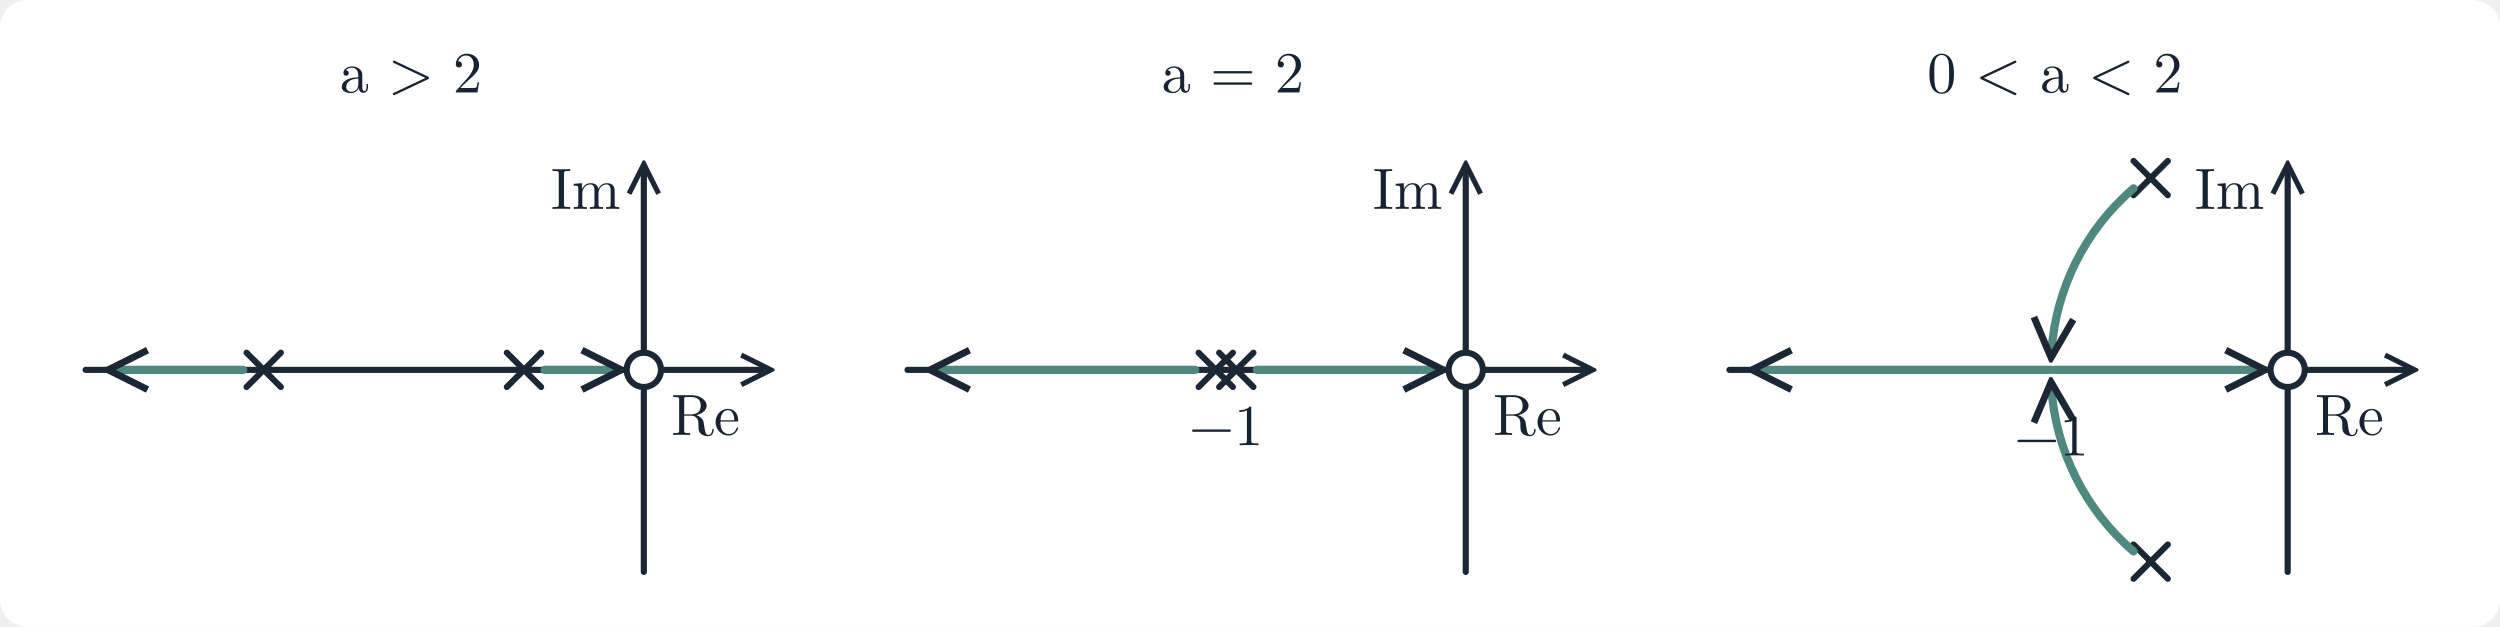
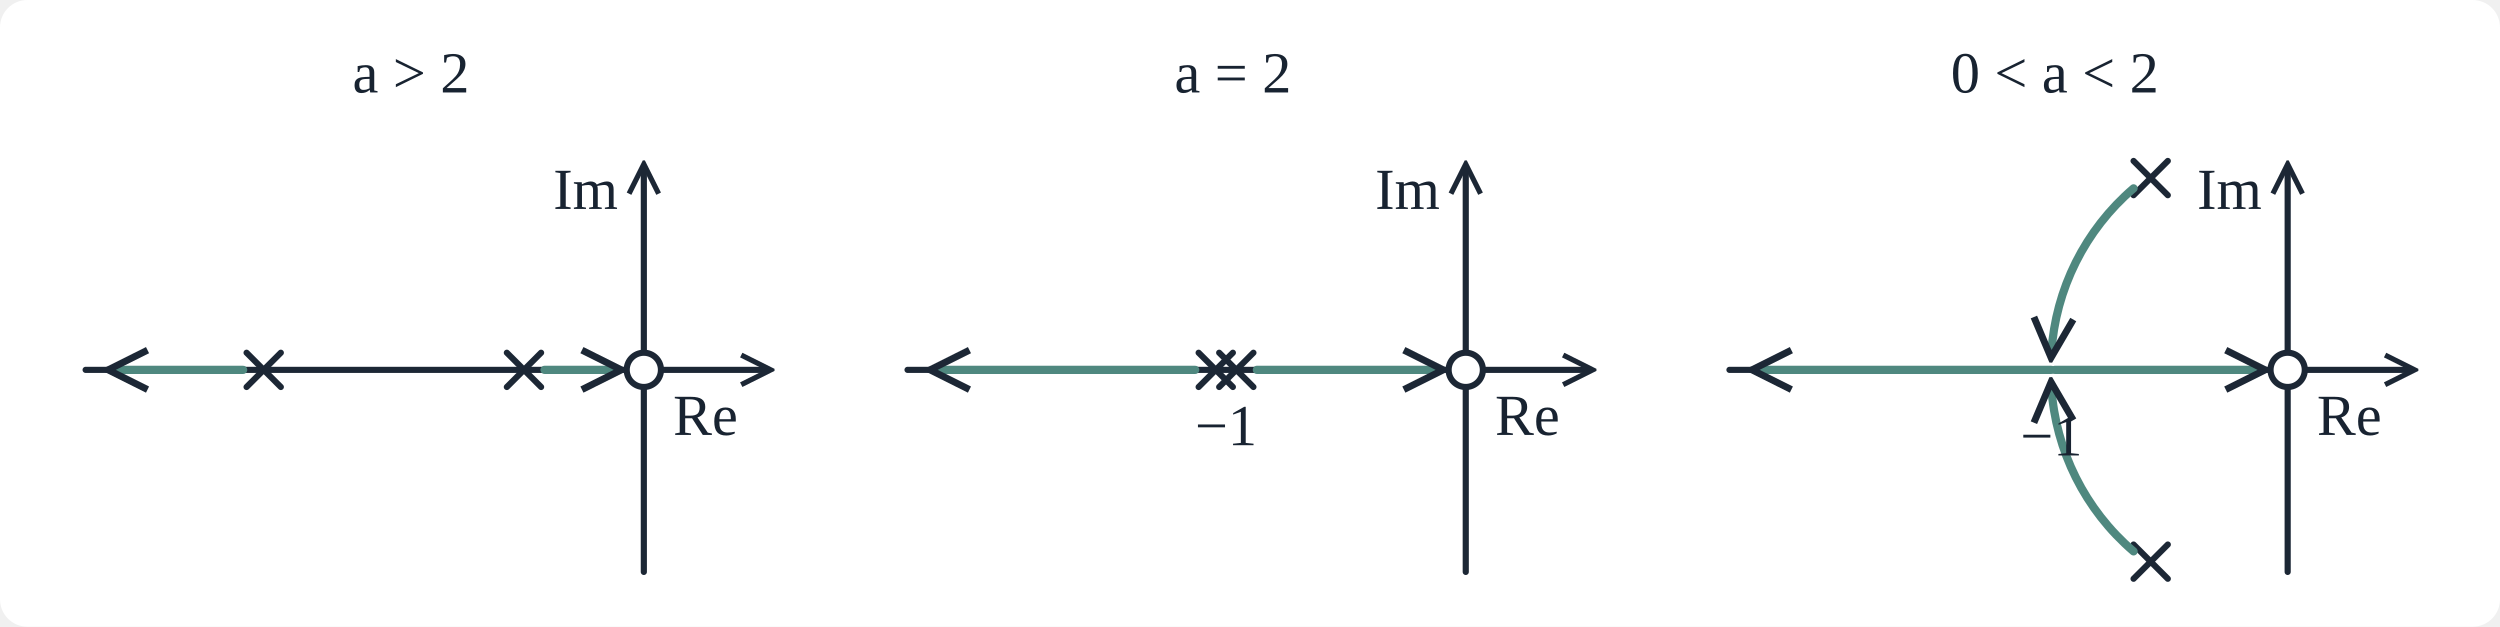
<svg xmlns="http://www.w3.org/2000/svg" viewBox="0 0 730 183" role="img" aria-label="三种参数根轨迹，箭头表示τ增大方向">
  <defs>
    <marker id="arrow" viewBox="0 0 10 10" refX="8" refY="5" markerWidth="6" markerHeight="6" orient="auto-start-reverse">
      <path d="M 1 1 L 9 5 L 1 9" fill="none" stroke="#1c2735" stroke-width="1.4" />
    </marker>
  </defs>
  <rect width="100%" height="100%" rx="8" fill="#fff" />
-   <g fill="none" stroke="#1c2735" stroke-width="1.8" stroke-linecap="round" stroke-linejoin="round" font-family="Cambria Math, Cambria, sans-serif" font-size="17">
+   <g fill="none" stroke="#1c2735" stroke-width="1.8" stroke-linecap="round" stroke-linejoin="round" font-family="&quot;Times New Roman&quot;, &quot;Liberation Serif&quot;, SimSun, &quot;宋体&quot;, &quot;Noto Serif CJK SC&quot;, serif" font-size="17">
    <style>text{fill:#182331;stroke:none} .curve{stroke:#4f887f;stroke-width:2.4} .grid{stroke:#b5c5d4;stroke-width:1;stroke-dasharray:4 4}</style>
    <text x="120" y="27" text-anchor="middle">a &gt; 2</text>
    <line x1="25" y1="108" x2="224" y2="108" marker-end="url(#arrow)" />
    <line x1="188" y1="167" x2="188" y2="49" marker-end="url(#arrow)" />
    <text x="206" y="127" text-anchor="middle">Re</text>
    <text x="171" y="61" text-anchor="middle">Im</text>
    <circle cx="188" cy="108" r="5" fill="#fff" />
    <path d="M72,103l10,10m0,-10l-10,10" class="" />
    <path d="M148,103l10,10m0,-10l-10,10" class="" />
    <path d="M71,108H33" class="curve" marker-end="url(#arrow)" />
    <path d="M159,108H180" class="curve" marker-end="url(#arrow)" />
    <text x="360" y="27" text-anchor="middle">a = 2</text>
    <line x1="265" y1="108" x2="464" y2="108" marker-end="url(#arrow)" />
    <line x1="428" y1="167" x2="428" y2="49" marker-end="url(#arrow)" />
    <text x="446" y="127" text-anchor="middle">Re</text>
    <text x="411" y="61" text-anchor="middle">Im</text>
    <circle cx="428" cy="108" r="5" fill="#fff" />
    <path d="M350,103l10,10m0,-10l-10,10" class="" />
    <path d="M356,103l10,10m0,-10l-10,10" class="" />
    <path d="M349,108H273" class="curve" marker-end="url(#arrow)" />
    <path d="M367,108H420" class="curve" marker-end="url(#arrow)" />
    <text x="358" y="130" text-anchor="middle">−1</text>
    <text x="600" y="27" text-anchor="middle">0 &lt; a &lt; 2</text>
    <line x1="505" y1="108" x2="704" y2="108" marker-end="url(#arrow)" />
    <line x1="668" y1="167" x2="668" y2="49" marker-end="url(#arrow)" />
    <text x="686" y="127" text-anchor="middle">Re</text>
    <text x="651" y="61" text-anchor="middle">Im</text>
    <circle cx="668" cy="108" r="5" fill="#fff" />
    <path d="M623,47l10,10m0,-10l-10,10" class="" />
    <path d="M623,159l10,10m0,-10l-10,10" class="" />
    <path d="M623,55 A69,69 0 0 0 599,103" class="curve" marker-end="url(#arrow)" />
    <path d="M623,161 A69,69 0 0 1 599,113" class="curve" marker-end="url(#arrow)" />
    <path d="M599,108H513" class="curve" marker-end="url(#arrow)" />
    <path d="M600,108H660" class="curve" marker-end="url(#arrow)" />
    <text x="599" y="133" text-anchor="middle">−1</text>
  </g>
</svg>
